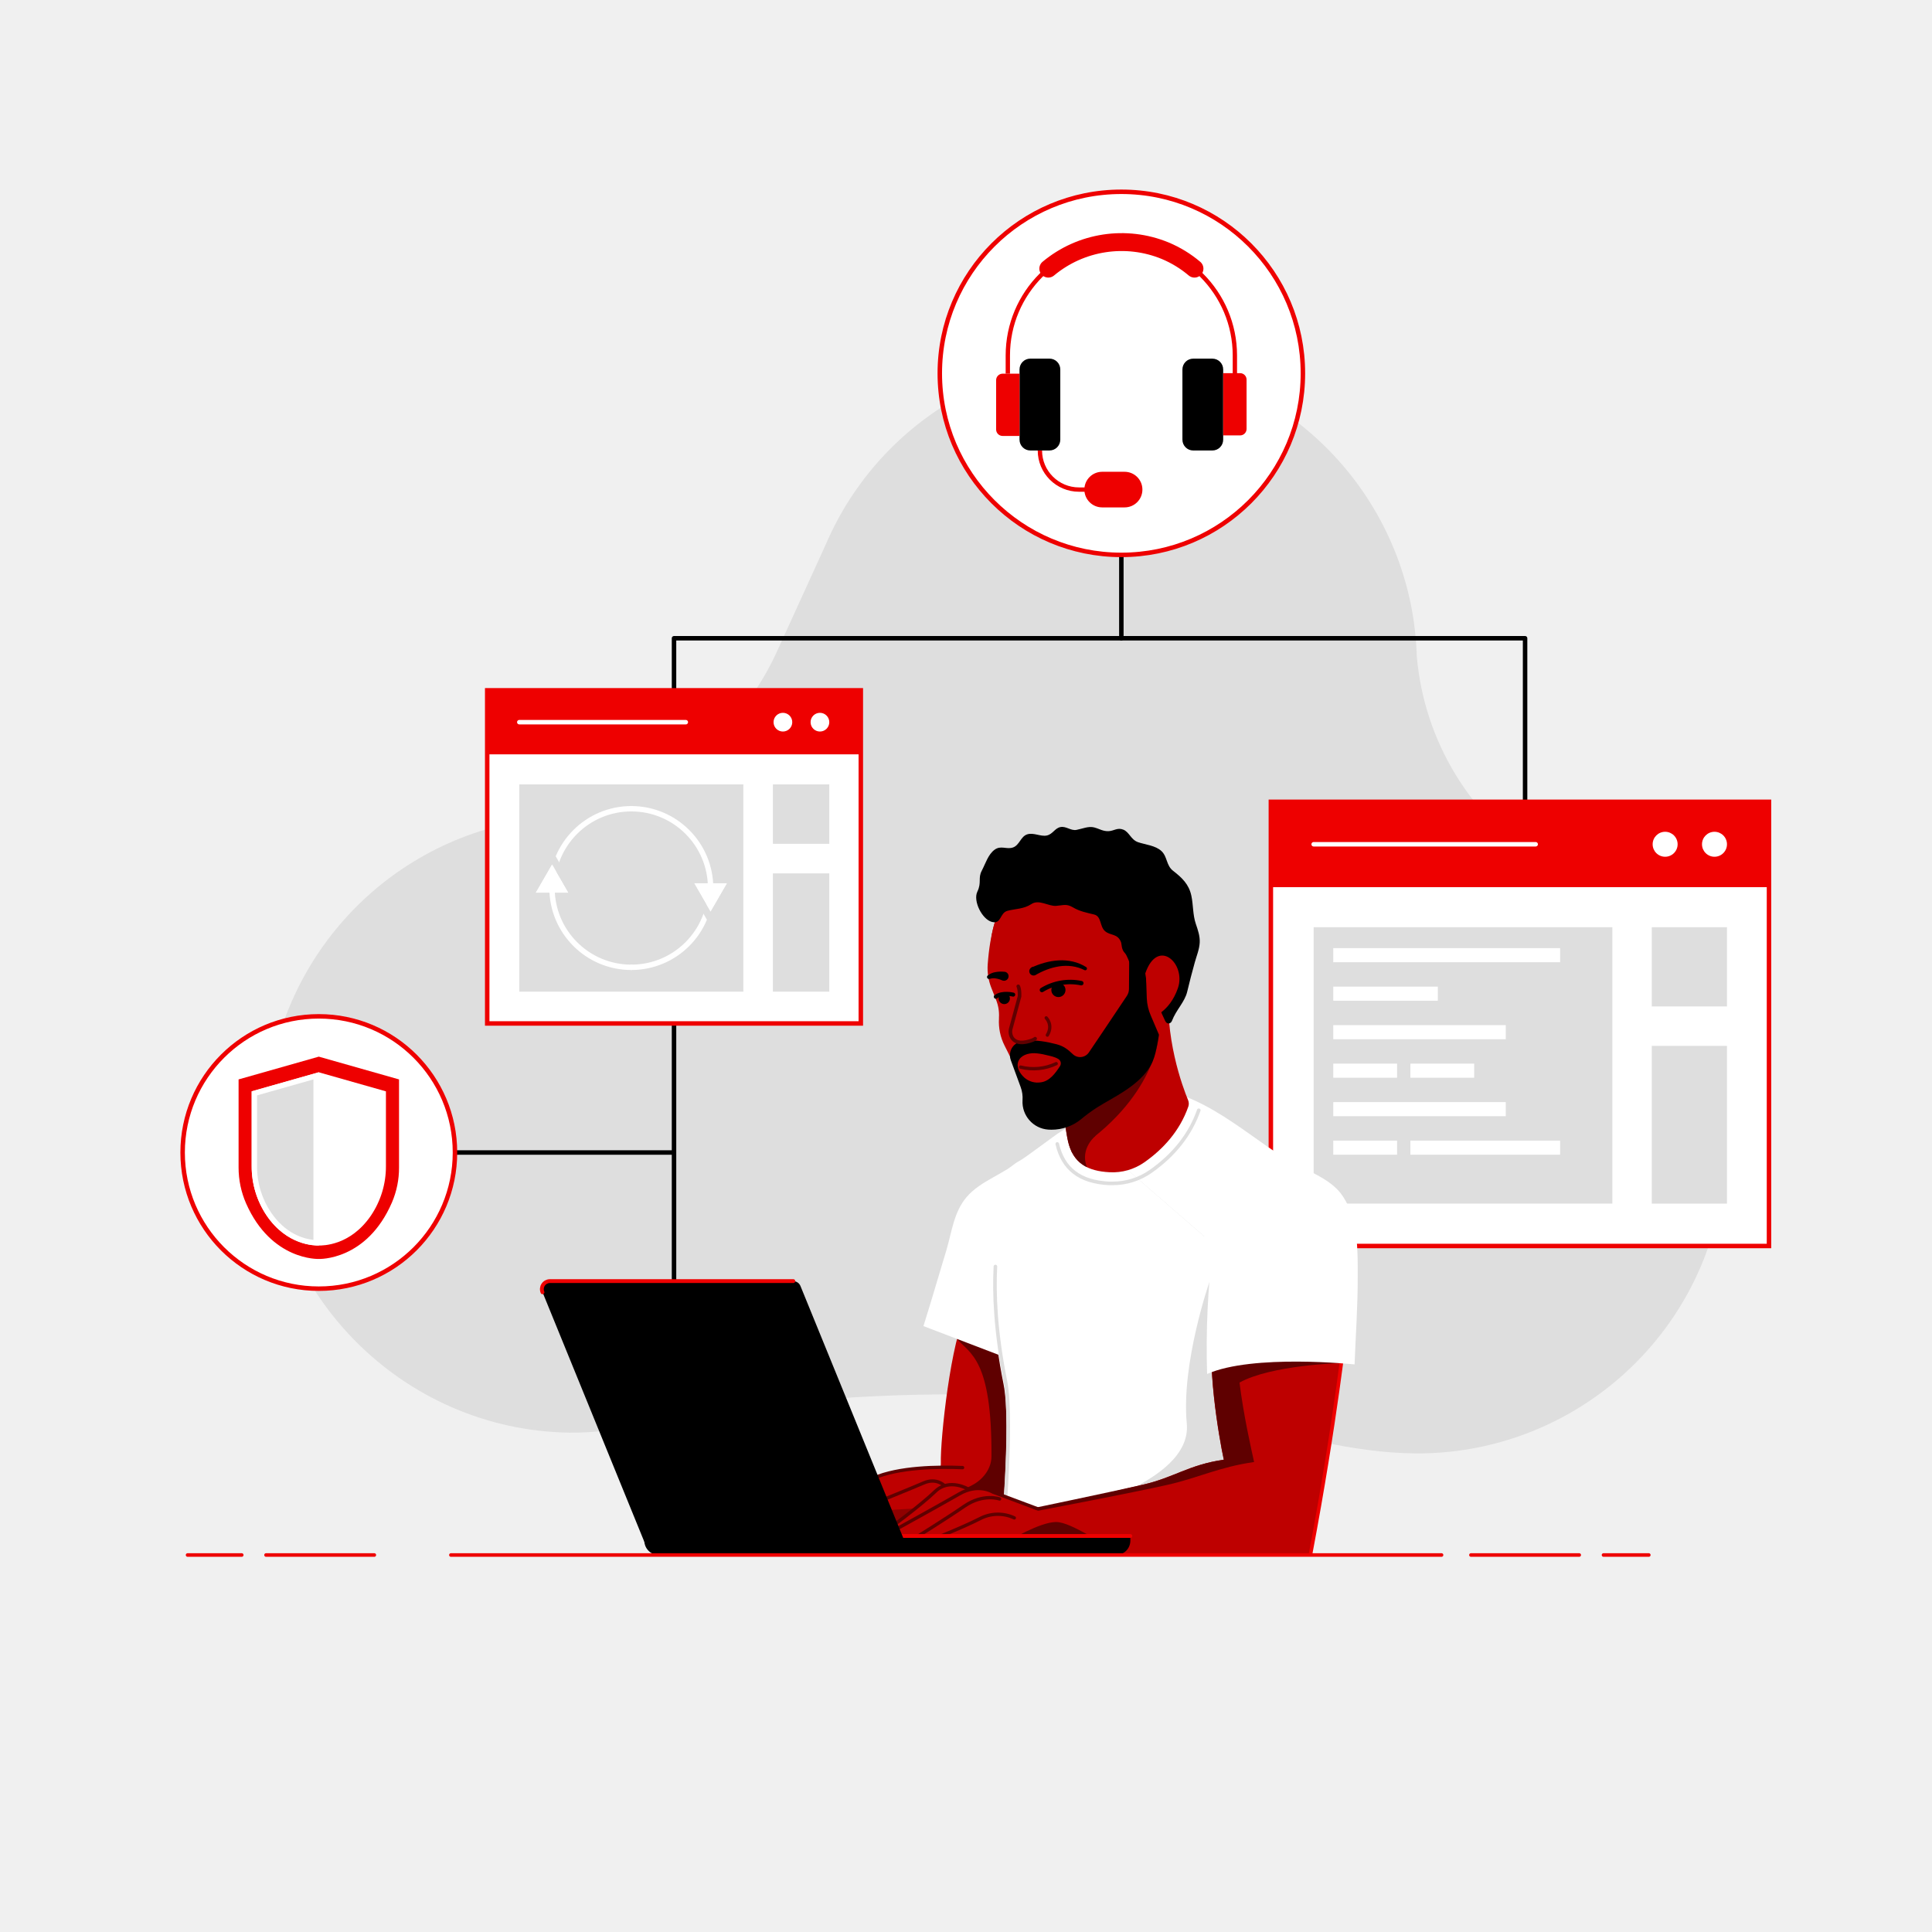
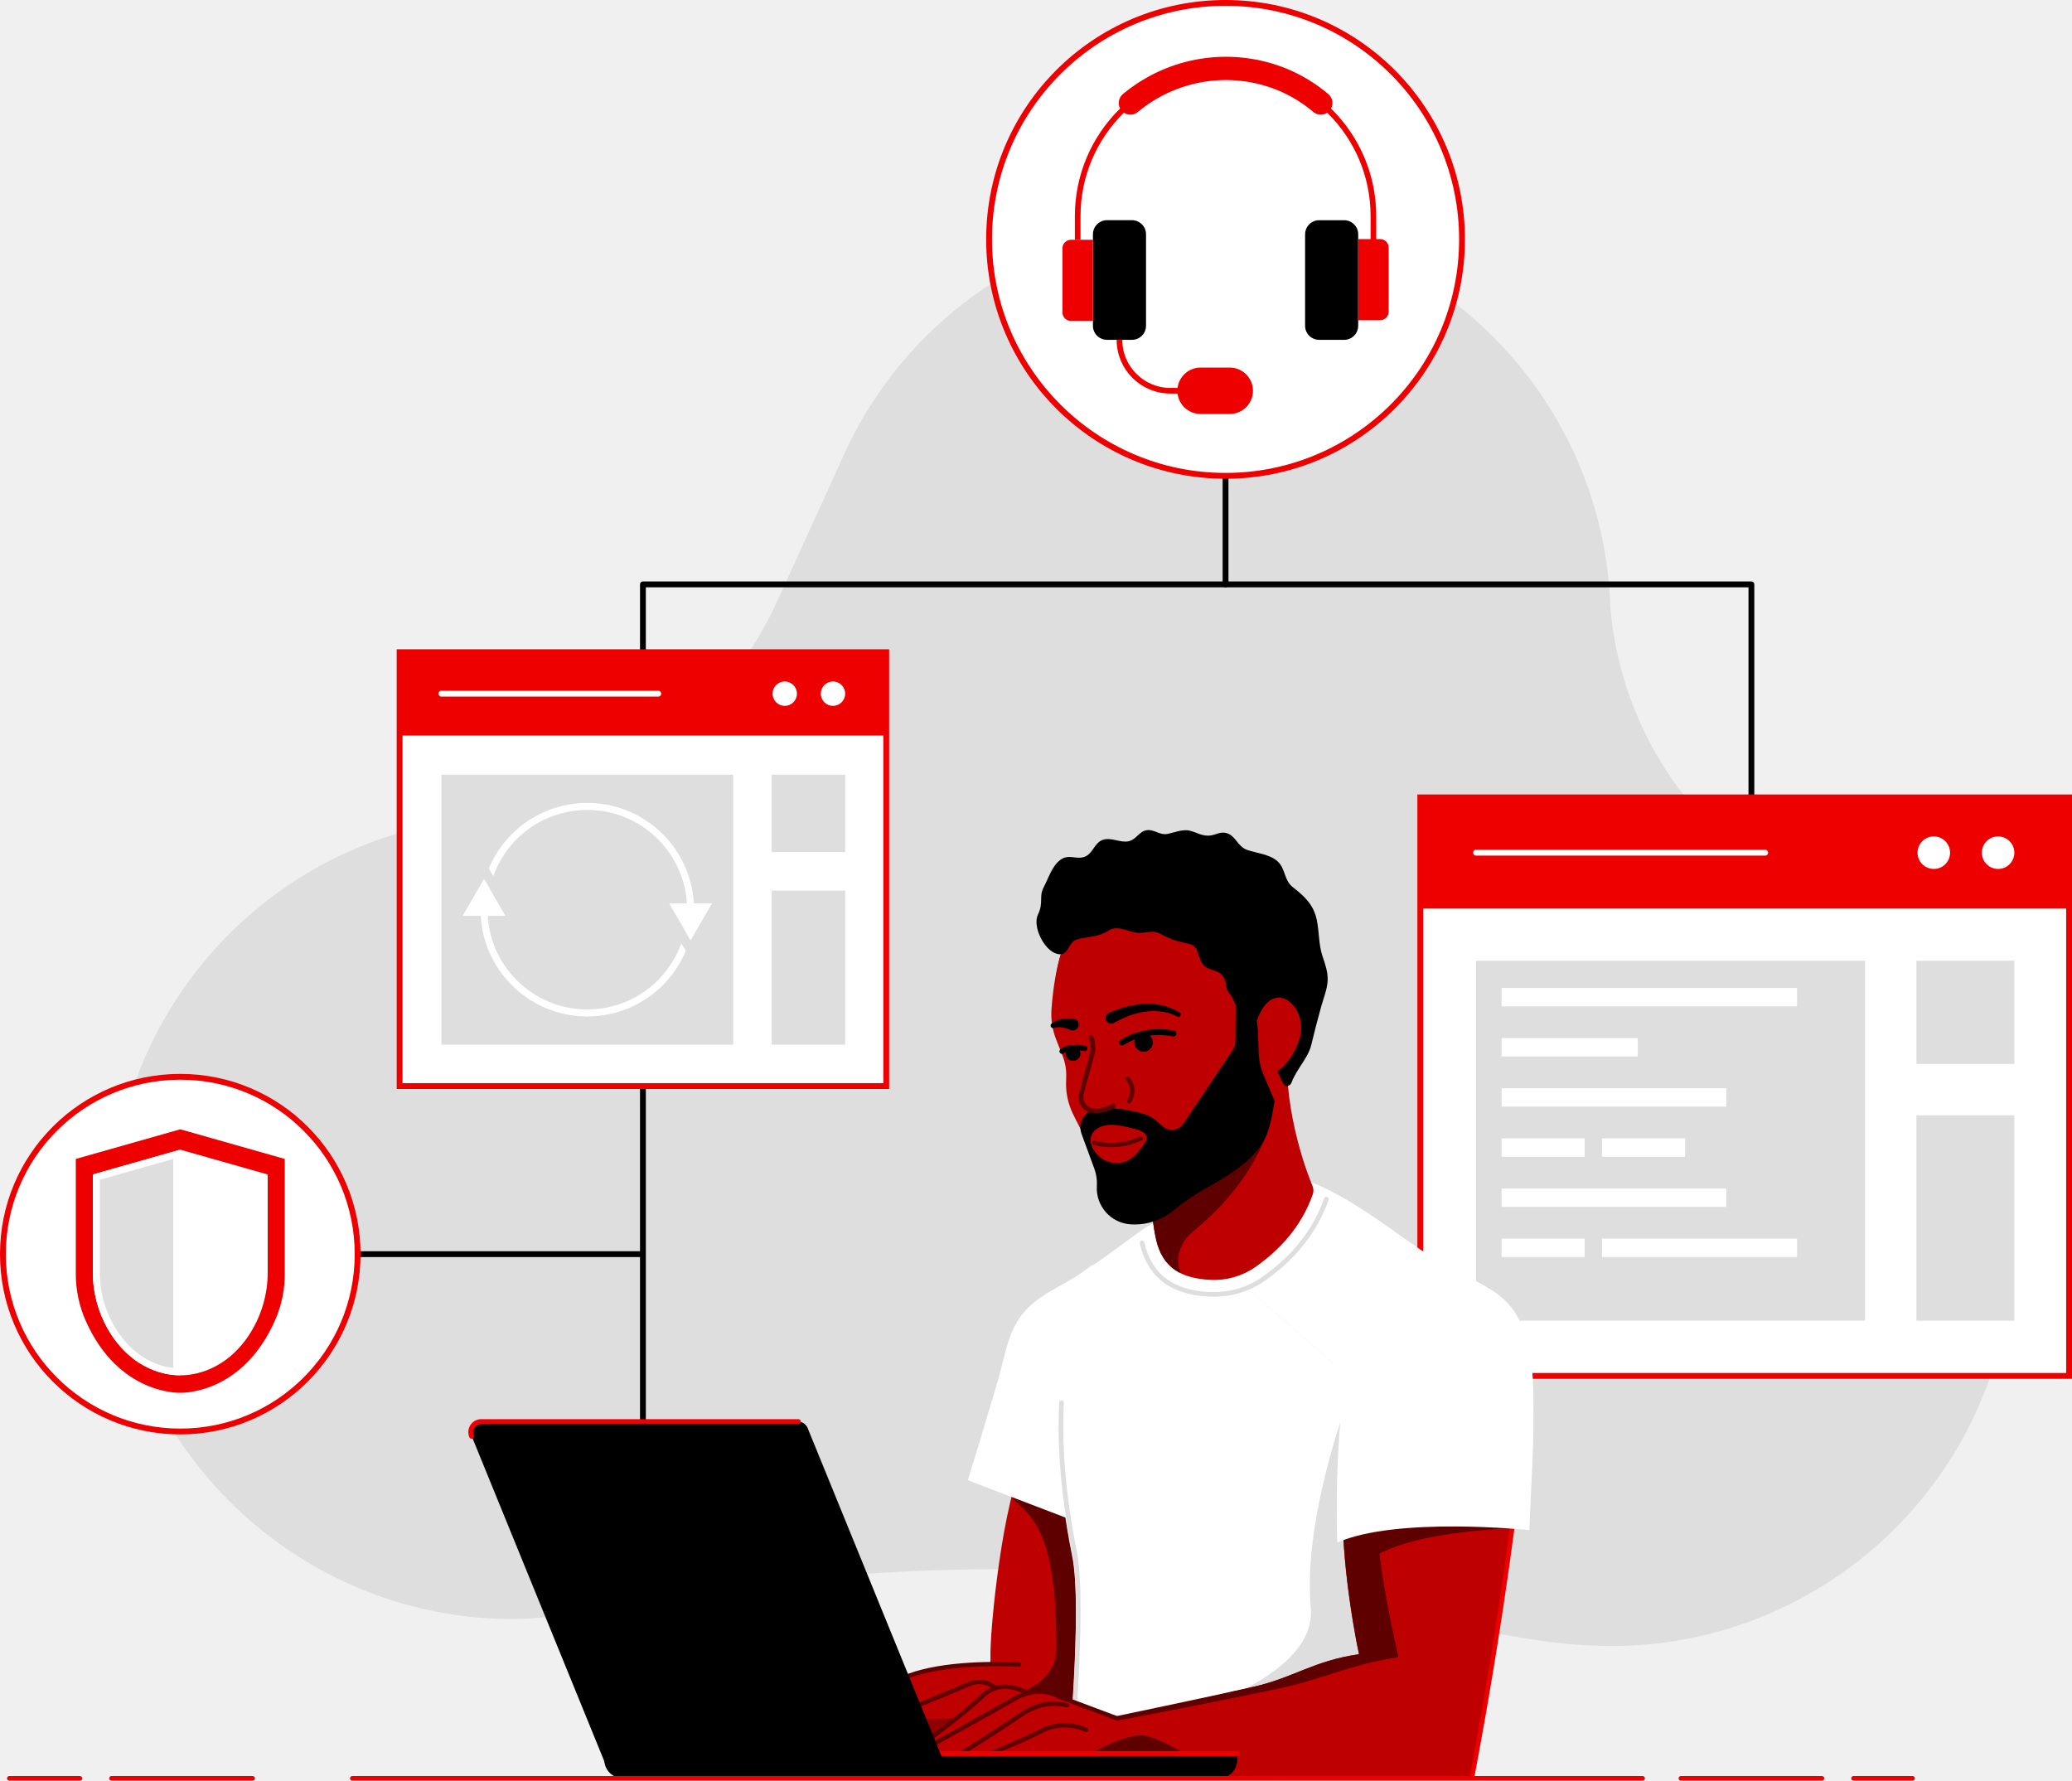
- <svg xmlns="http://www.w3.org/2000/svg" id="Art" viewBox="0 0 1080 1080">
+ <svg xmlns="http://www.w3.org/2000/svg" id="Art" viewBox="100.84 105.96 889.29 764.3">
  <defs>
    <style>.cls-1{fill:#dedede;}.cls-11,.cls-12,.cls-14,.cls-15,.cls-17,.cls-18,.cls-19,.cls-2,.cls-20,.cls-21,.cls-22,.cls-23,.cls-24,.cls-5,.cls-7,.cls-9{fill:none;}.cls-12,.cls-17,.cls-18,.cls-2,.cls-7{stroke:#000;}.cls-11,.cls-15,.cls-16,.cls-17,.cls-18,.cls-19,.cls-2,.cls-20,.cls-22,.cls-23,.cls-24,.cls-5,.cls-9{stroke-linecap:round;}.cls-11,.cls-19,.cls-2,.cls-22,.cls-23,.cls-24,.cls-5{stroke-linejoin:round;}.cls-17,.cls-2,.cls-3,.cls-5,.cls-7{stroke-width:2.5px;}.cls-3,.cls-6{fill:#fff;}.cls-14,.cls-19,.cls-20,.cls-21,.cls-22,.cls-24,.cls-3{stroke:#e00;}.cls-12,.cls-14,.cls-15,.cls-16,.cls-17,.cls-18,.cls-20,.cls-21,.cls-3,.cls-7,.cls-9{stroke-miterlimit:10;}.cls-4{fill:#e00;}.cls-23,.cls-5{stroke:#fff;}.cls-16,.cls-8{fill:#be0000;}.cls-15,.cls-16,.cls-9{stroke:#5f0000;}.cls-9{stroke-width:1.86px;}.cls-10{fill:#5f0000;}.cls-11{stroke:#dedede;}.cls-11,.cls-14,.cls-24{stroke-width:2px;}.cls-12{stroke-width:1.14px;}.cls-13{fill:#8f0000;}.cls-15{stroke-width:1.86px;}.cls-16{stroke-width:2.01px;}.cls-18{stroke-width:2.25px;}.cls-19,.cls-20{stroke-width:2.14px;}.cls-21{stroke-width:2.42px;}.cls-22{stroke-width:10px;}.cls-23{stroke-width:3px;}</style>
  </defs>
  <path class="cls-1" d="M864.86,484l-1.9-1.19A152,152,0,0,1,792,366.8a175.52,175.52,0,0,0-1.59-18.61,1.66,1.66,0,0,0,0-.22,172.25,172.25,0,0,0-328.72-43.81l-27.5,60.32a152,152,0,0,1-103.39,84.89l-48.35,11.41A172.27,172.27,0,0,0,148.75,630.71c1.07,92.89,76.6,168.71,169.49,170.15,27.39.42,53.88-8.14,80.78-11.9,60.17-8.41,122.31-11.68,183.46-8a794,794,0,0,1,92.88,11c29.77,5.34,58.81,14.61,88.8,18.51a215.63,215.63,0,0,0,28,2A172.23,172.23,0,0,0,864.86,484Z" />
  <polyline class="cls-2" points="852.53 449.49 852.53 356.79 376.78 356.79 376.78 391.37" />
  <rect class="cls-3" x="710.42" y="448.21" width="278.46" height="248.31" />
  <rect class="cls-1" x="734.34" y="518.33" width="166.97" height="154.49" />
  <rect class="cls-1" x="923.35" y="518.33" width="42.04" height="44.28" />
  <rect class="cls-1" x="923.35" y="584.66" width="42.04" height="88.17" />
  <rect class="cls-4" x="710.42" y="448.21" width="278.46" height="47.72" />
  <line class="cls-5" x1="734.34" y1="471.95" x2="858.45" y2="471.95" />
  <circle class="cls-6" cx="930.82" cy="471.95" r="6.98" />
  <circle class="cls-6" cx="958.41" cy="471.95" r="6.98" />
  <rect class="cls-6" x="745.31" y="530.01" width="126.81" height="7.88" />
  <rect class="cls-6" x="745.31" y="551.53" width="58.45" height="7.88" />
  <rect class="cls-6" x="745.31" y="573.05" width="96.43" height="7.88" />
  <rect class="cls-6" x="745.31" y="616.09" width="96.43" height="7.88" />
  <rect class="cls-6" x="745.31" y="594.57" width="35.66" height="7.88" />
  <rect class="cls-6" x="788.42" y="594.57" width="35.66" height="7.88" />
  <rect class="cls-6" x="745.31" y="637.61" width="35.66" height="7.88" />
  <rect class="cls-6" x="788.42" y="637.61" width="83.7" height="7.88" />
  <line class="cls-7" x1="376.78" y1="644.26" x2="220.87" y2="644.26" />
  <line class="cls-2" x1="626.84" y1="231.17" x2="626.84" y2="356.79" />
  <path class="cls-8" d="M515.82,839.7s10.38-13,10.12-21.72c-.4-13.42,5.68-69.58,14.45-84.86l71.06,9.33s-16.22,41-44.62,102.09l-51-4.84" />
  <path class="cls-8" d="M561.05,844.76c-10,21.68-64.72,10.75-64.72,10.75l-8.11-29.18c21.72-9.58,62.34-5.05,62.34-5.05s9.53-55.58.85-77h13.15s13.57,82-3.51,100.47" />
  <path class="cls-9" d="M488.22,826.33c14.09-6.21,36.13-6.49,49.88-5.92" />
  <path class="cls-10" d="M561.46,848c-10,21.68-64.72,10.75-64.72,10.75l6.56-9c13.73-6.05,30-14.26,40.05-19.48,6.13-3.17,10.84-9.19,10.88-16.08.31-54.44-12-57.38-19.23-65.67l30-1s13.57,82-3.51,100.48" />
  <path class="cls-6" d="M558.65,870.16c.6-6.22,6.92-73.75,2.34-96.42-11.58-57.33-2.38-86.71-2.38-86.71l113.68,4.64,16.39-8.8s20.49,8.31,20.49,12.14-.55,163.32,9,175" />
  <path class="cls-1" d="M676.12,716.5s-15.89,45.5-12.7,79.32-69.53,50-69.53,50h89.8l11.39-37.28L682,720.92Z" />
  <line class="cls-7" x1="376.78" y1="514.05" x2="376.78" y2="731.87" />
  <path class="cls-6" d="M678.19,695.52,600.26,627.8c-.86.83-.28.85-7.39,4.84-2.49,1.39-20.29,15-22.85,16.22-2.37,1.17-4.53,3.23-6.78,4.64-2.66,1.66-5.42,3.15-8.14,4.7-5.36,3-10.76,6.28-14.79,11-7.12,8.4-8.22,19.33-11.22,29.48q-4.38,14.84-8.87,29.61c-1.32,4.34-2.63,8.67-4,13l55.28,21.15c13.74-13.28,31.89-38.61,47.39-43.56a306.37,306.37,0,0,1,58-12.66C677.31,702.73,677.72,699.14,678.19,695.52Z" />
  <path class="cls-11" d="M559.62,868.82s7.14-73.11,2.37-96.89c-5.63-28.07-6.32-49.44-5.55-63.94" />
  <path class="cls-12" d="M672.59,689.86l16.28-8.79s20.36,8.3,20.36,12.13-.58,173.81,9.89,175.62H559.62" />
  <circle class="cls-3" cx="626.84" cy="208.7" r="101.49" />
  <circle class="cls-3" cx="178.21" cy="644.26" r="76.12" />
  <path class="cls-13" d="M571.54,843.32s-45.46-9.67-50.38-9a22.52,22.52,0,0,0-8.47,3s-7.21-3.09-13.12,2.52c0,0-6.33-1.68-13.55,5.53L467.39,864l17.22.26s53.93,1.54,65.56.77a64.89,64.89,0,0,1,21.37,2.3Z" />
  <path class="cls-8" d="M599.43,850.68s-43.91-17-48.93-18a25.71,25.71,0,0,0-9.15-.22s-6.24-4.92-13.59-2.15c0,0-5.75-3.45-14.83.23L489.52,840l1.14,4.5,21-1.28L496.33,855l9.83,3.24,5.07,1.68,19.35,6.38s28.33-1.67,40,1.45a59.23,59.23,0,0,0,21.91,1.56Z" />
  <path class="cls-9" d="M567,848.51a21.62,21.62,0,0,0-19.35.51C537.08,854.41,517.56,862,517.56,862" />
  <path class="cls-9" d="M558.77,837.93s-9.12-3.25-19.66,4-27.88,18-27.88,18" />
  <path class="cls-9" d="M599.43,850.68,555,834.06s-8-5.14-18.79,1.07-35.43,19.8-35.43,19.8,4,9.44,14.11,3" />
  <path class="cls-9" d="M541.35,832.46s-10.61-6.46-18.6,1.28S496.33,855,496.33,855" />
  <path class="cls-9" d="M527.76,830.31s-4.4-4.35-11.28-1.38-27,11.11-27,11.11" />
  <path class="cls-8" d="M678.87,740.79c-5.07,18.47,2.55,63,5.22,75.2-19.65,2.83-28,10.09-45.37,14-18.8,4.26-58.79,14.31-58.79,14.31l-3.4,24.92h156c14.37-75.59,19.9-128.47,19.9-128.47Z" />
  <path class="cls-10" d="M563.63,861.5s17.39-10.56,26.59-10.69,27.66,14.69,32.94,13.13Z" />
  <path class="cls-14" d="M732.51,869.26c14.18-74.88,19.9-128.47,19.9-128.47" />
  <path class="cls-10" d="M748.79,762c-13-5.33-43.36-2.7-57-1.15-.46-7.91-.25-15,1.14-20.08h-14c-5.07,18.47,2.55,63,5.22,75.2-19.65,2.83-28,10.09-45.37,14-18.8,4.26-61.85,13.23-61.85,13.23l3.54,1.28S634,834.29,652.77,830c17.4-3.95,28.63-9.9,48.28-12.72-1.59-7.23-5.93-26.26-8.15-44.42C710.58,763.08,748.79,762,748.79,762Z" />
  <path class="cls-6" d="M758.09,690.72c-1-7.82-3.05-15.4-7.43-22-3.51-5.3-8.78-8.79-14.27-11.8-5.93-3.24-12.14-6-17.94-9.46-6.67-4-13-8.65-19.34-13.14-13.34-9.41-26.88-18.66-42.63-23.49a4.53,4.53,0,0,1-.55-.23c-20.35-1.86-40,3.1-59.91,11.13-3.45,1.4,0,0-2.13.54l84.3,73.26a463.37,463.37,0,0,0-3.41,72.53c25.58-11.31,82.43-5.34,82.43-5.34.62-16.25,1.8-32.49,1.76-48.76C759,706.42,759.05,698.45,758.09,690.72Z" />
  <path class="cls-8" d="M658.3,527.26a52.39,52.39,0,1,1-56.36-48.09A52.38,52.38,0,0,1,658.3,527.26Z" />
  <path class="cls-11" d="M670.12,620.64c-4.73,13.49-13.79,25-26.93,34.21a36.77,36.77,0,0,1-21.26,6.67h0c-.64,0-1.28,0-1.92,0h-.13c-16.21-.84-25.65-8.06-28.86-22.05" />
  <path class="cls-8" d="M589.13,604.21c1.4,5.08,3.15,10.08,4.52,15.17,1.65,6.15,2,12.47,3.4,18.66,2.82,12.27,11,16.61,23.17,17.25h.11a30.87,30.87,0,0,0,19.31-5.51c10.33-7.24,19.77-17.3,24.64-31.19a5.11,5.11,0,0,0-.13-3.63c-3-7.2-13.63-35.52-10.55-66.06Z" />
  <path class="cls-10" d="M647.8,578.64l-55.89,34.81c.61,2,1.21,3.94,1.74,5.93,1.65,6.15,2,12.47,3.4,18.66a26.65,26.65,0,0,0,2.25,6.29C646.41,614.12,647.8,578.64,647.8,578.64Z" />
  <path class="cls-8" d="M557.51,511.73s-4,8.49-5.38,27.39a29.81,29.81,0,0,0,2,13l2.76,7a22.73,22.73,0,0,1,1.54,9.65l0,.65a29.48,29.48,0,0,0,3.09,15l6.6,13.13a210.08,210.08,0,0,1,9.51,22.78c1.6,4.41,5.32,9.43,14,8.92,0,0,52.42-21,54.69-42.2,0,0,1-12.65-3-21.68" />
  <path class="cls-15" d="M590.42,594.59a29.5,29.5,0,0,1-19.9,1.92" />
  <path d="M641.07,558.14l-.9-26.1-8.89-2.88-.17,23.67a7.14,7.14,0,0,1-1.23,3.95L617,576l-8.32,12.34a5.92,5.92,0,0,1-9,.92c-2.75-2.68-5.26-4.53-9.06-5.52-5.52-1.44-11.36-2.49-17.07-1.91-3,.31-5.65.86-7.5,3.41a8.05,8.05,0,0,0-1,7.43l5.5,15a17.76,17.76,0,0,1,1.05,7.45,15.52,15.52,0,0,0,14.39,16.34c.48,0,1.09.06,1.8.06a26,26,0,0,0,16.27-5.65,86.29,86.29,0,0,1,9.09-6.71c9.92-6.12,21.74-11.51,28.64-21.26,4.38-6.17,4.67-12.44,6.06-19.53l-4.53-10.61A26.85,26.85,0,0,1,641.07,558.14ZM582,605a11.21,11.21,0,0,1-9.43-2.65c-2.39-2.21-4.6-5.71-3.34-9,1.33-3.5,5.56-4.68,9-4.61a31.25,31.25,0,0,1,6.49,1c2.33.55,4.91,1,7,2.32a2.84,2.84,0,0,1,.83,3.9C590,599.94,586.74,604.32,582,605Z" />
  <path class="cls-16" d="M569.2,551.36s.87,1.35.74,5.59l-4.85,17.89a6.61,6.61,0,0,0,.63,5.22c1.08,1.73,3.26,3.26,7.65,2.45,0,0,3.87-.68,5.28-1.89" />
  <path class="cls-15" d="M584.84,569s4,3.91.65,9.63" />
  <path d="M579.42,544.6h0l0,0v0a1.26,1.26,0,0,0,.15-.16l.15-.21.06-.11a2.31,2.31,0,0,0,.26-1.56,2.4,2.4,0,0,0-1.64-1.86l-.35-.08a2.15,2.15,0,0,0-.76,0c-.57.14-.36.12-.41.12l0,0,.41-.17.9-.39c.62-.26,1.24-.51,1.87-.75,1.25-.47,2.52-.89,3.81-1.24a37.35,37.35,0,0,1,7.93-1.33,28.1,28.1,0,0,1,8,.67,24.34,24.34,0,0,1,7.38,3.07,1,1,0,0,1,.3,1.35,1,1,0,0,1-1.26.35h0a21.57,21.57,0,0,0-6.9-2.16,25.25,25.25,0,0,0-7.21.06,34,34,0,0,0-7,1.86c-1.14.43-2.25.91-3.34,1.44-.54.26-1.08.54-1.62.83l-.81.44L579,545l-.17.08a2.09,2.09,0,0,1-.63.21,2.61,2.61,0,0,1-.79,0l-.37-.08a2.42,2.42,0,0,1-1.64-1.87,2.33,2.33,0,0,1,.26-1.57l.08-.12a1.31,1.31,0,0,1,.17-.24c0-.06.15-.17.16-.19l0,0,.08-.08.19-.17a2.39,2.39,0,0,1,3.2,3.55l-.16.13Z" />
  <path class="cls-17" d="M604.45,549.59a30.26,30.26,0,0,0-22,3.82" />
  <circle cx="591.66" cy="553.41" r="3.96" />
  <path d="M560.12,548a10.5,10.5,0,0,0-1.63-.62,12.12,12.12,0,0,0-1.76-.41,6.72,6.72,0,0,0-3.38.2l-.11,0a1.09,1.09,0,0,1-1.09-1.86,9.29,9.29,0,0,1,4.46-1.92,17.13,17.13,0,0,1,4.76-.17l.22,0a2.51,2.51,0,0,1-.6,5A2.76,2.76,0,0,1,560.12,548Z" />
  <path class="cls-18" d="M566.39,556s-6.08-1.54-9.72,1.18" />
  <circle cx="561.4" cy="558.15" r="3.15" />
  <path d="M639.4,544.29a6.12,6.12,0,0,1-7-3.72c-.95-2.43-2.49-6.7-3.6-7.82-2.05-2.06-1.68-5-2.18-6.17-2-4.92-5.9-3.4-8.95-6.11s-1.8-8.24-6.1-9.27-8-1.75-11.73-3.94-5.19-1.2-9.47-.88-9.53-3.82-13.82-1-8.86,2.59-13.33,3.76-3.35,7.7-8.81,6.2-10.57-11.73-8.06-16.91.24-7.44,2.44-11.65,3.57-9.09,7.15-11.75,6.78,0,10.38-1.31,4.23-6.06,7.82-7.28,7.59,1.35,11,.62,4.49-4.14,7.71-4.73,5.71,2.18,8.91,1.58,6.72-2.2,9.82-1.39,4.88,2.19,8,2.11,5-2.2,8.36-.85,4.24,5.62,8.22,7,9.77,1.81,13.13,5,2.59,8,6.46,11c5,3.87,8.89,7.52,10.24,14,1.08,5.14.77,10.63,2.47,15.63,1.15,3.39,2.37,6.83,2.19,10.46-.2,3.85-1.77,7.51-2.78,11.19-1.5,5.42-2.93,10.85-4.22,16.32-1.36,5.75-6.17,10.11-8.51,16.26-.64,1.66-2.72,2.25-3.76.13s-2.34-5.08-3.29-7.41c6-9.93,8.19-15.34,3.29-26.37-2.88,2.2-5.74,4.4-8.64,6.6C641.79,543.77,640.29,544.07,639.4,544.29Z" />
  <path class="cls-8" d="M643.87,568.73s9.85-2.67,14.59-16.36-11.24-28.55-18.23-8.27" />
  <path d="M360.2,858.62H631.86a0,0,0,0,1,0,0v2.63a8,8,0,0,1-8,8H368.2a8,8,0,0,1-8-8v-2.63A0,0,0,0,1,360.2,858.62Z" />
  <line class="cls-19" x1="500.02" y1="858.62" x2="631.86" y2="858.62" />
  <path d="M501,866.16H364.8a4.37,4.37,0,0,1-4-2.76l-57.51-141a4.49,4.49,0,0,1,4-6.24H443.48a4.37,4.37,0,0,1,4,2.76l57.52,141A4.5,4.5,0,0,1,501,866.16Z" />
  <path class="cls-20" d="M303.26,722.39a4.49,4.49,0,0,1,4-6.24H443.48" />
  <path class="cls-4" d="M178.21,590.67,133.37,603.4v49.29a49.7,49.7,0,0,0,4.18,20c14.18,32.2,40.66,31.07,40.66,31.07s26.81,1.14,40.93-31.68a48.88,48.88,0,0,0,3.92-19.31V603.4Z" />
  <path class="cls-6" d="M178.21,696.26c-2.15,0-17.61.17-29.14-16.73a49,49,0,0,1-8.38-27.59V610.07l37.52-10.65,37.53,10.65v41.87a49,49,0,0,1-8.39,27.59c-11.53,16.9-27,16.73-29.14,16.73Z" />
  <path class="cls-1" d="M176.71,694.73c-5.72-.3-17.29-2.7-26.4-16.05a47.24,47.24,0,0,1-8.12-26.74V611.2l34.52-9.8Z" />
  <path class="cls-6" d="M175.21,603.39V693.1c-5.81-.64-15.69-3.58-23.66-15.26a45.76,45.76,0,0,1-7.86-25.9V612.33l31.52-8.94m3-4-37.52,10.65v41.87a49,49,0,0,0,8.38,27.59c11.31,16.57,26.38,16.73,29,16.73h.14V599.42Z" />
  <path class="cls-10" d="M612.6,634.75s-9.18,7.24-5,17.7a17.93,17.93,0,0,1-8.79-9.22l6.54-8.17Z" />
  <rect class="cls-3" x="272.35" y="385.89" width="208.85" height="186.23" />
  <rect class="cls-1" x="290.3" y="438.48" width="125.23" height="115.87" />
  <rect class="cls-1" x="432.05" y="438.48" width="31.53" height="33.21" />
  <rect class="cls-1" x="432.05" y="488.22" width="31.53" height="66.13" />
  <rect class="cls-4" x="272.35" y="385.89" width="208.85" height="35.79" />
  <line class="cls-5" x1="290.29" y1="403.7" x2="383.37" y2="403.7" />
  <circle class="cls-6" cx="437.65" cy="403.7" r="5.23" />
  <circle class="cls-6" cx="458.35" cy="403.7" r="5.23" />
  <rect x="569.92" y="200.47" width="22.79" height="51.35" rx="6.04" />
  <path class="cls-4" d="M560.46,208.89h9.45a0,0,0,0,1,0,0V243.7a0,0,0,0,1,0,0h-9.45a3.62,3.62,0,0,1-3.62-3.62V212.52A3.62,3.62,0,0,1,560.46,208.89Z" />
  <rect x="660.97" y="200.47" width="22.79" height="51.35" rx="6.04" transform="translate(1344.74 452.3) rotate(180)" />
  <path class="cls-4" d="M687.39,208.6h9.45a0,0,0,0,1,0,0v34.81a0,0,0,0,1,0,0h-9.45a3.62,3.62,0,0,1-3.62-3.62V212.22A3.62,3.62,0,0,1,687.39,208.6Z" transform="translate(1380.61 452) rotate(180)" />
  <path class="cls-21" d="M563.38,208.89V198.73a63.46,63.46,0,0,1,63.46-63.46h0a63.46,63.46,0,0,1,63.46,63.46v10.16" />
  <path class="cls-22" d="M586,150.17a64,64,0,0,1,65.4-10,63.14,63.14,0,0,1,16.32,10" />
  <path class="cls-21" d="M581.31,251.83h0a21.86,21.86,0,0,0,21.86,21.85h13.66" />
  <rect class="cls-4" x="606.17" y="263.73" width="32.44" height="19.91" rx="9.95" />
  <polygon class="cls-6" points="317.84 499.12 308.58 483.09 299.32 499.12 317.84 499.12" />
  <polygon class="cls-6" points="387.98 493.7 397.24 509.74 406.5 493.7 387.98 493.7" />
  <path class="cls-23" d="M308.58,496.41a44.33,44.33,0,0,1,44.33-44.32" />
  <path class="cls-1" d="M308.58,483.09l9.26,16H299.32l9.26-16m0-8-3.46,6-9.27,16-3.46,6h32.38l-3.47-6-9.26-16-3.46-6Z" />
  <path class="cls-23" d="M352.91,540.74a44.33,44.33,0,0,1-44.33-44.33" />
  <path class="cls-23" d="M397.24,496.41a44.33,44.33,0,0,1-44.33,44.33" />
  <path class="cls-1" d="M406.5,493.7l-9.26,16-9.26-16H406.5m6.93-4H381.05l3.46,6,9.26,16,3.47,6,3.46-6,9.26-16,3.47-6Z" />
  <path class="cls-23" d="M352.91,452.09a44.33,44.33,0,0,1,44.33,44.32" />
  <line class="cls-24" x1="209.24" y1="869.26" x2="148.71" y2="869.26" />
  <line class="cls-24" x1="135.13" y1="869.26" x2="104.86" y2="869.26" />
  <line class="cls-24" x1="822.27" y1="869.26" x2="882.79" y2="869.26" />
  <line class="cls-24" x1="896.38" y1="869.26" x2="921.69" y2="869.26" />
  <line class="cls-24" x1="805.83" y1="869.26" x2="252.06" y2="869.26" />
</svg>
